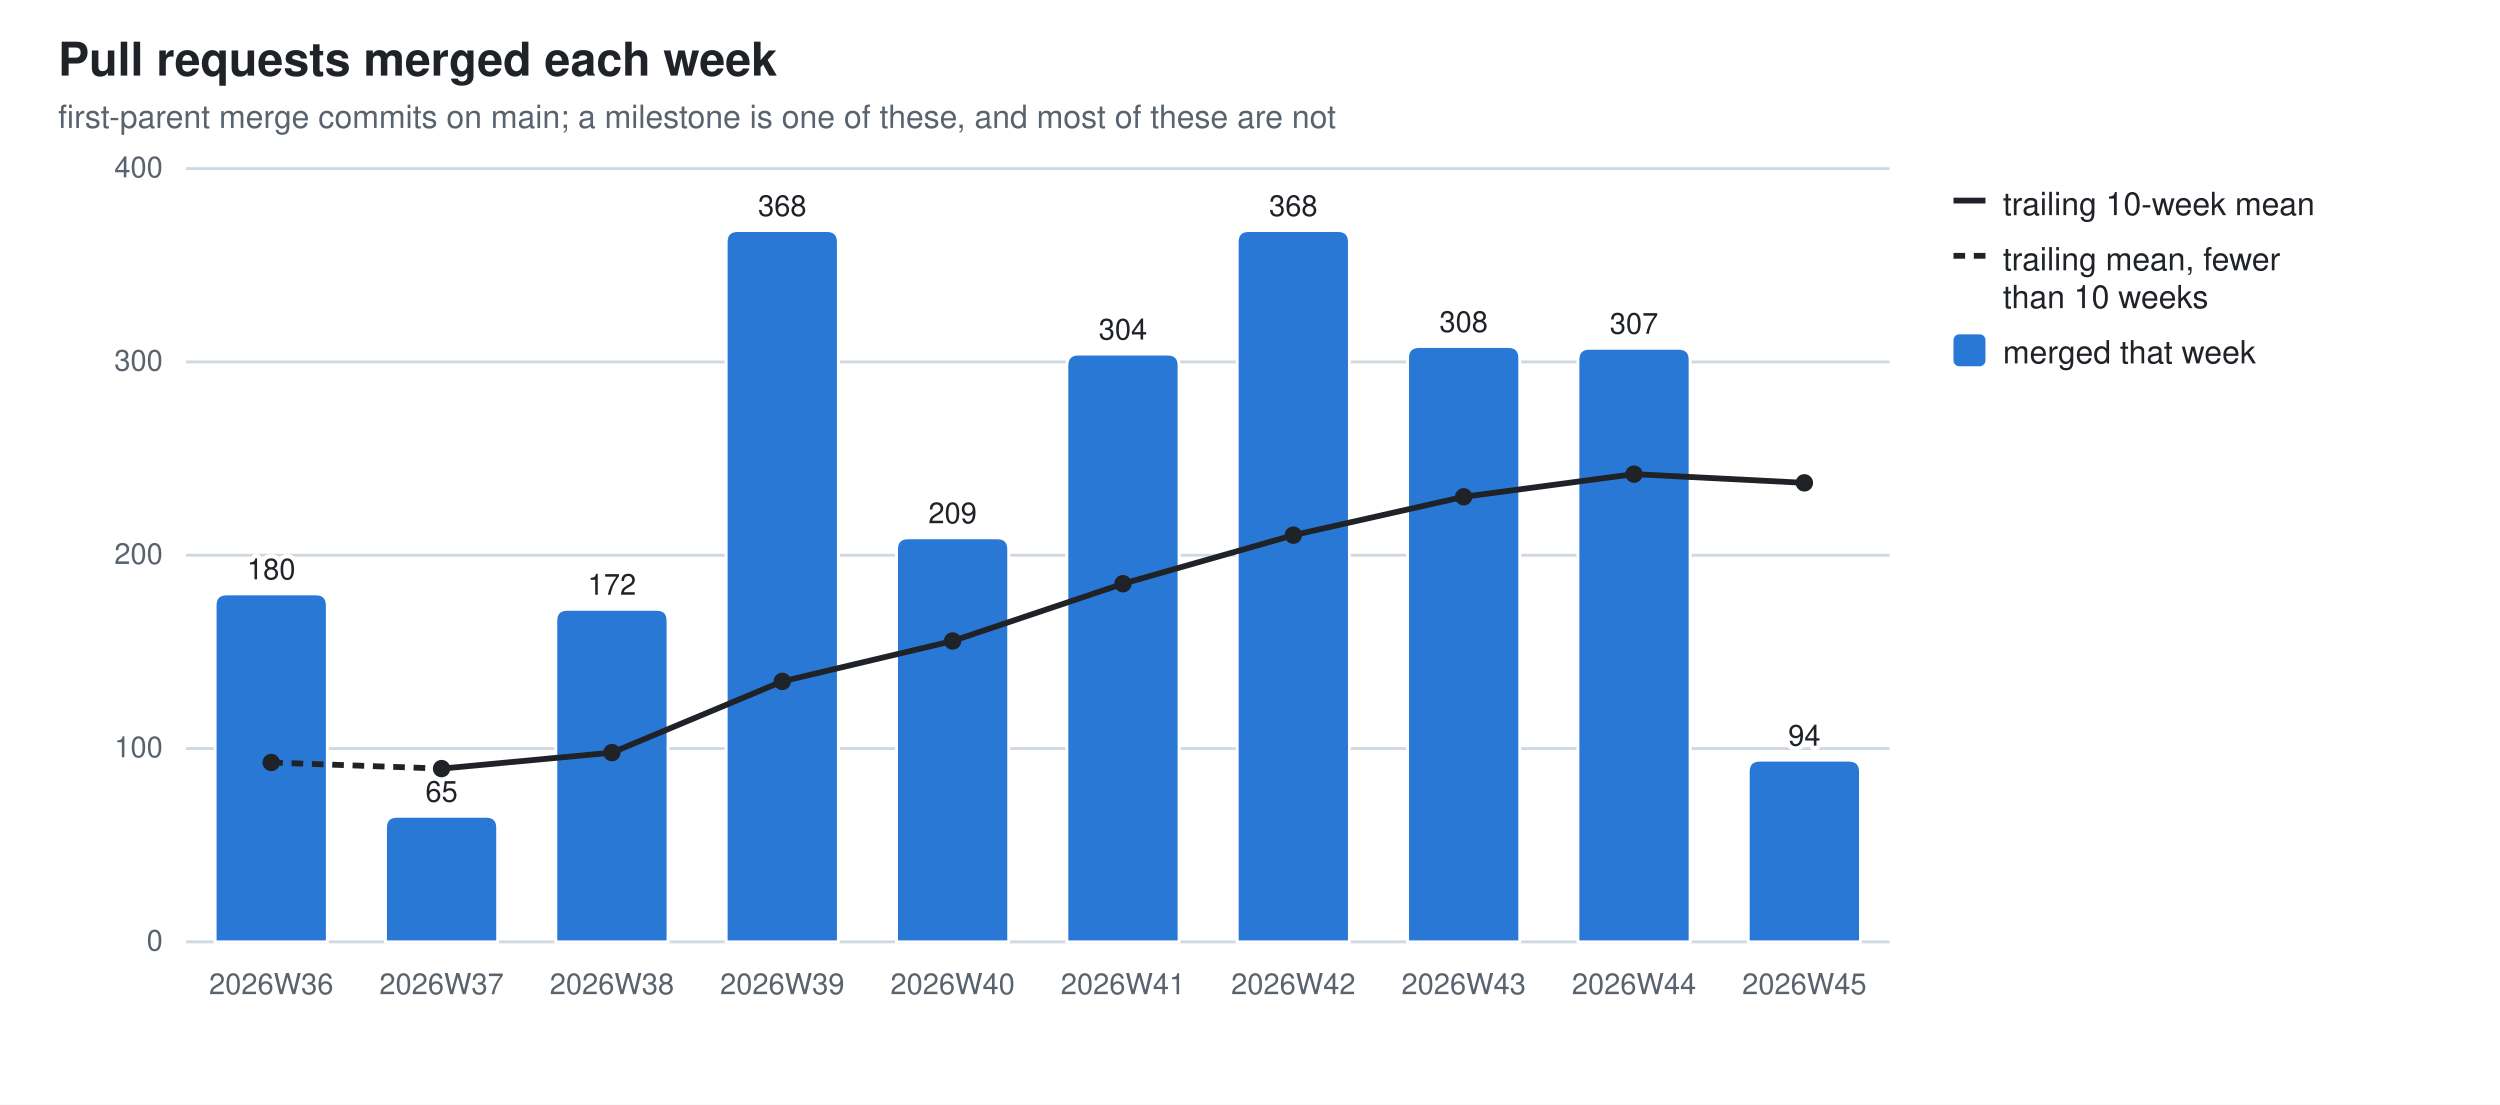
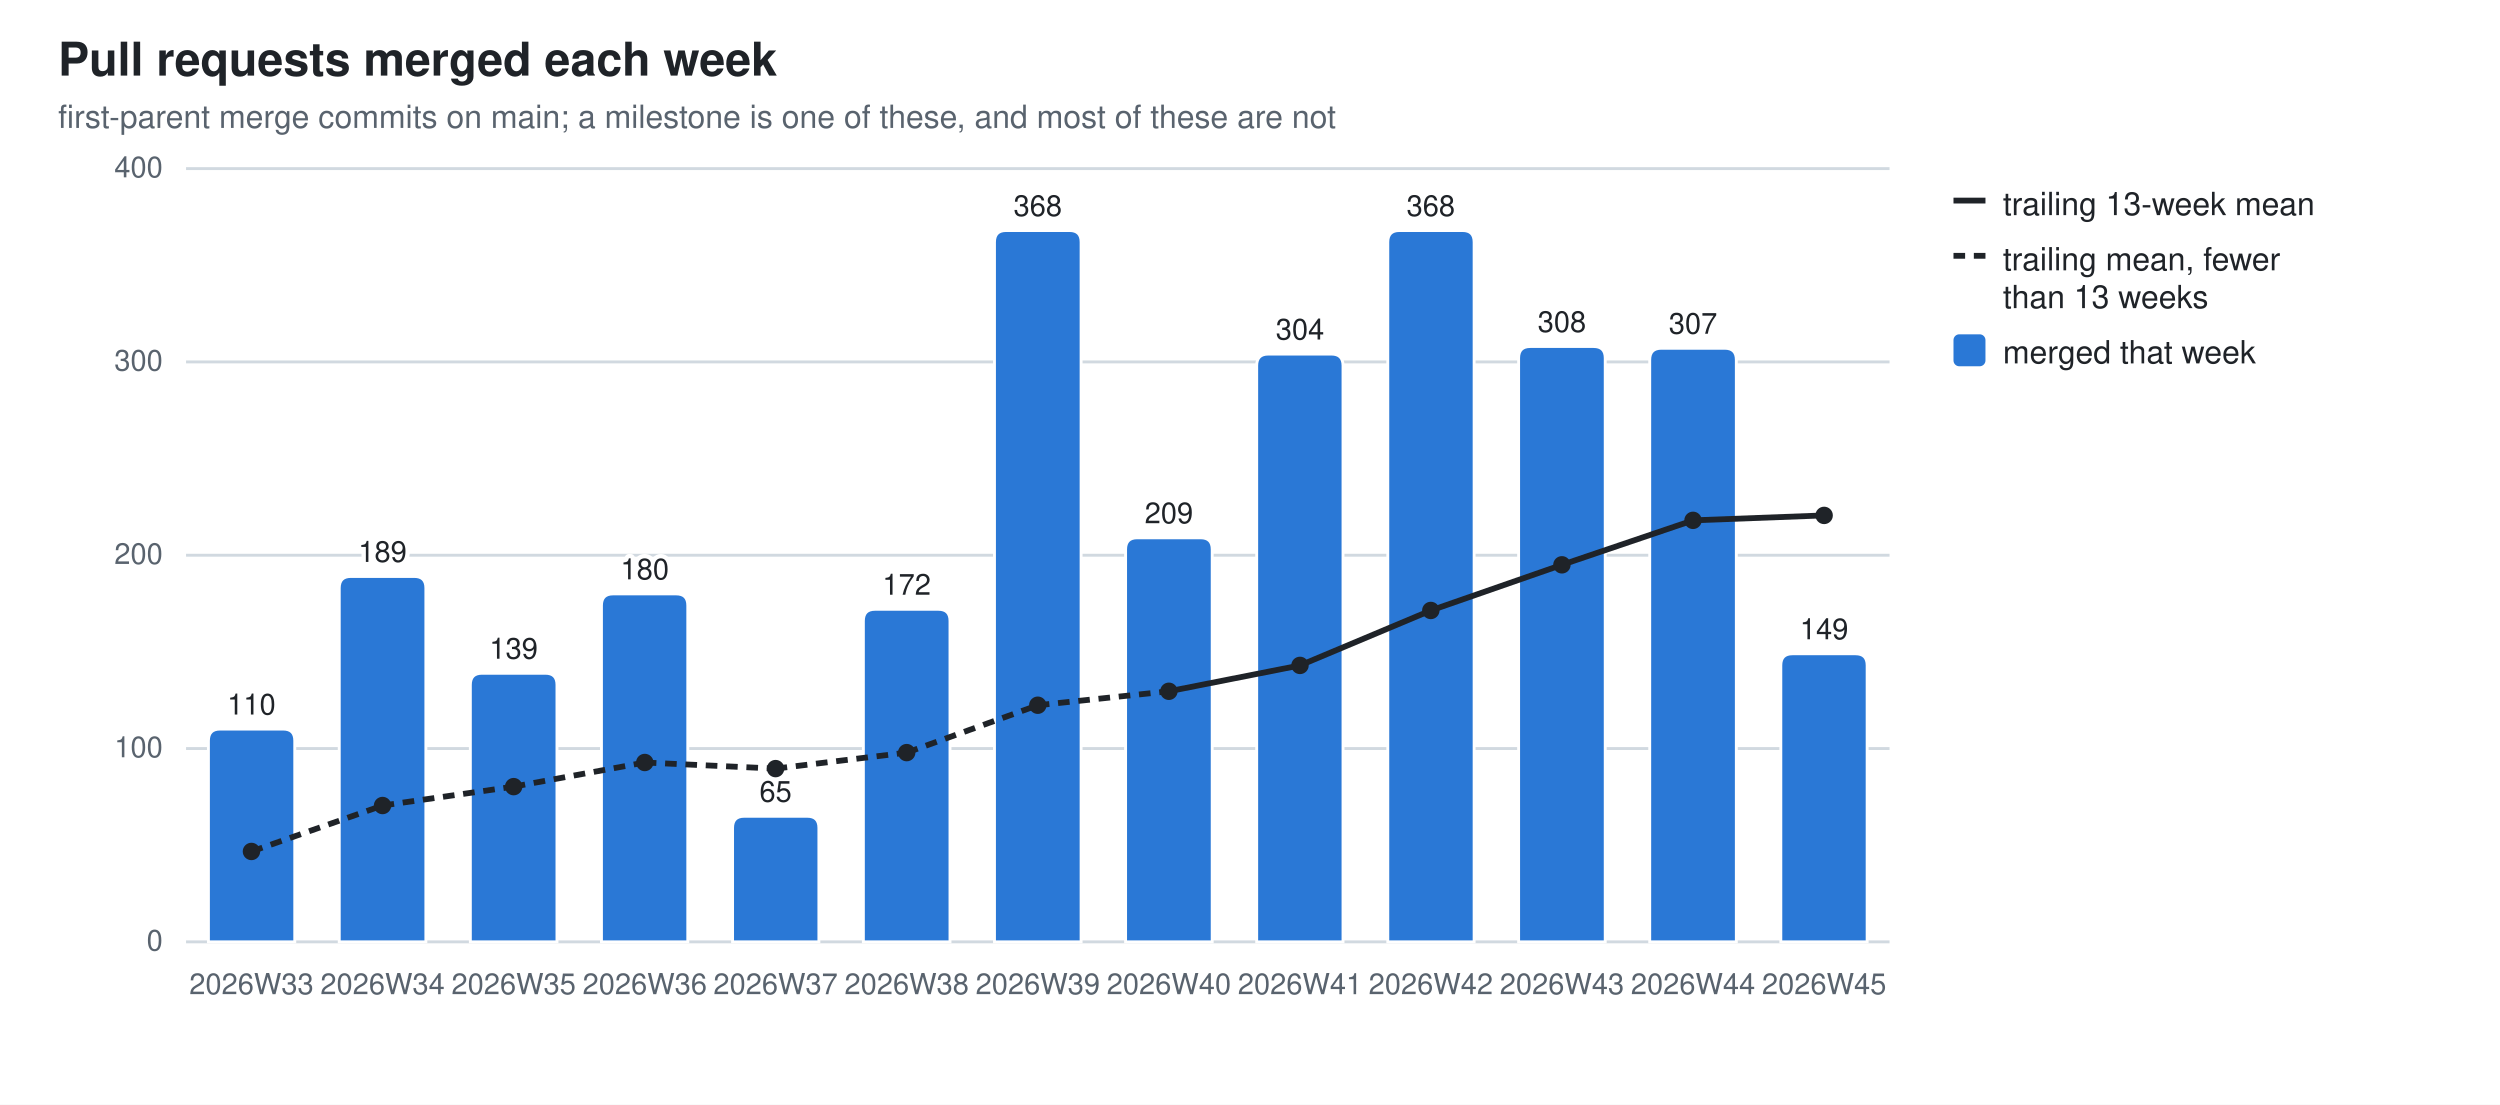
<svg xmlns="http://www.w3.org/2000/svg" width="860" height="380" viewBox="0 0 860 380" role="img" aria-label="Pull requests merged each week">
  <style>
  .bg{fill:#ffffff} .fg{fill:#1f2328} .mut{fill:#59636e} .grid{stroke:#d1d9e0}
  .seg{stroke:#ffffff;stroke-width:1} .tr{stroke:#1f2328;fill:none} .trd{fill:#1f2328}
  .val{paint-order:stroke;stroke:#ffffff;stroke-width:3px;stroke-linejoin:round}
  .s0{fill:#2a78d6}
  @media (prefers-color-scheme: dark){
    .bg{fill:#0d1117} .fg{fill:#e6edf3} .mut{fill:#9198a1} .grid{stroke:#30363d}
    .seg{stroke:#0d1117} .val{stroke:#0d1117} .tr{stroke:#e6edf3} .trd{fill:#e6edf3} .s0{fill:#3987e5}}
  text{font-family:-apple-system,BlinkMacSystemFont,"Segoe UI",Helvetica,Arial,sans-serif}
</style>
  <rect class="bg" width="860" height="380" />
  <text class="fg" x="20" y="26" font-size="16" font-weight="600">Pull requests merged each week</text>
  <text class="mut" x="20" y="44" font-size="11">first-parent merge commits on main; a milestone is one of these, and most of these are not</text>
  <line class="grid" x1="64" y1="324.0" x2="650.0" y2="324.0" stroke-width="1" />
  <text class="mut" x="56" y="327.0" font-size="10" text-anchor="end">0</text>
  <line class="grid" x1="64" y1="257.5" x2="650.0" y2="257.5" stroke-width="1" />
  <text class="mut" x="56" y="260.5" font-size="10" text-anchor="end">100</text>
  <line class="grid" x1="64" y1="191.0" x2="650.0" y2="191.0" stroke-width="1" />
  <text class="mut" x="56" y="194.0" font-size="10" text-anchor="end">200</text>
  <line class="grid" x1="64" y1="124.5" x2="650.0" y2="124.5" stroke-width="1" />
  <text class="mut" x="56" y="127.5" font-size="10" text-anchor="end">300</text>
  <line class="grid" x1="64" y1="58.0" x2="650.0" y2="58.0" stroke-width="1" />
  <text class="mut" x="56" y="61.0" font-size="10" text-anchor="end">400</text>
-   <path class="seg s0" d="M74.0,324.0 V208.3 Q74.0,204.3 78.0,204.3 H108.6 Q112.6,204.3 112.6,208.3 V324.0 Z" />
-   <text class="mut" x="93.3" y="342" font-size="10" text-anchor="middle">2026W36</text>
-   <text class="fg val" x="93.3" y="199.3" font-size="10" text-anchor="middle">180</text>
-   <path class="seg s0" d="M132.6,324.0 V284.8 Q132.6,280.8 136.6,280.8 H167.2 Q171.2,280.8 171.2,284.8 V324.0 Z" />
-   <text class="mut" x="151.9" y="342" font-size="10" text-anchor="middle">2026W37</text>
-   <text class="fg val" x="151.9" y="275.8" font-size="10" text-anchor="middle">65</text>
-   <path class="seg s0" d="M191.2,324.0 V213.6 Q191.2,209.6 195.2,209.6 H225.8 Q229.8,209.6 229.8,213.6 V324.0 Z" />
-   <text class="mut" x="210.5" y="342" font-size="10" text-anchor="middle">2026W38</text>
-   <text class="fg val" x="210.5" y="204.6" font-size="10" text-anchor="middle">172</text>
-   <path class="seg s0" d="M249.8,324.0 V83.3 Q249.8,79.3 253.8,79.3 H284.4 Q288.4,79.3 288.4,83.3 V324.0 Z" />
-   <text class="mut" x="269.1" y="342" font-size="10" text-anchor="middle">2026W39</text>
-   <text class="fg val" x="269.1" y="74.3" font-size="10" text-anchor="middle">368</text>
-   <path class="seg s0" d="M308.4,324.0 V189.0 Q308.4,185.0 312.4,185.0 H343.0 Q347.0,185.0 347.0,189.0 V324.0 Z" />
-   <text class="mut" x="327.7" y="342" font-size="10" text-anchor="middle">2026W40</text>
-   <text class="fg val" x="327.7" y="180.0" font-size="10" text-anchor="middle">209</text>
-   <path class="seg s0" d="M367.0,324.0 V125.8 Q367.0,121.8 371.0,121.8 H401.6 Q405.6,121.8 405.6,125.8 V324.0 Z" />
-   <text class="mut" x="386.3" y="342" font-size="10" text-anchor="middle">2026W41</text>
-   <text class="fg val" x="386.3" y="116.8" font-size="10" text-anchor="middle">304</text>
-   <path class="seg s0" d="M425.6,324.0 V83.3 Q425.6,79.3 429.6,79.3 H460.2 Q464.2,79.3 464.2,83.3 V324.0 Z" />
-   <text class="mut" x="444.9" y="342" font-size="10" text-anchor="middle">2026W42</text>
-   <text class="fg val" x="444.9" y="74.3" font-size="10" text-anchor="middle">368</text>
-   <path class="seg s0" d="M484.2,324.0 V123.2 Q484.2,119.2 488.2,119.2 H518.8 Q522.8,119.2 522.8,123.2 V324.0 Z" />
-   <text class="mut" x="503.5" y="342" font-size="10" text-anchor="middle">2026W43</text>
-   <text class="fg val" x="503.5" y="114.2" font-size="10" text-anchor="middle">308</text>
-   <path class="seg s0" d="M542.8,324.0 V123.8 Q542.8,119.8 546.8,119.8 H577.4 Q581.4,119.8 581.4,123.8 V324.0 Z" />
-   <text class="mut" x="562.1" y="342" font-size="10" text-anchor="middle">2026W44</text>
-   <text class="fg val" x="562.1" y="114.8" font-size="10" text-anchor="middle">307</text>
-   <path class="seg s0" d="M601.4,324.0 V265.5 Q601.4,261.5 605.4,261.5 H636.0 Q640.0,261.5 640.0,265.5 V324.0 Z" />
-   <text class="mut" x="620.7" y="342" font-size="10" text-anchor="middle">2026W45</text>
-   <text class="fg val" x="620.7" y="256.5" font-size="10" text-anchor="middle">94</text>
-   <line class="tr" x1="93.3" y1="262.3" x2="151.9" y2="264.4" stroke-width="2" stroke-dasharray="4 3" />
-   <line class="tr" x1="151.9" y1="264.4" x2="210.5" y2="258.9" stroke-width="2" />
-   <line class="tr" x1="210.5" y1="258.9" x2="269.1" y2="234.4" stroke-width="2" />
-   <line class="tr" x1="269.1" y1="234.4" x2="327.7" y2="220.5" stroke-width="2" />
-   <line class="tr" x1="327.7" y1="220.5" x2="386.3" y2="200.8" stroke-width="2" />
-   <line class="tr" x1="386.3" y1="200.8" x2="444.9" y2="184.1" stroke-width="2" />
-   <line class="tr" x1="444.9" y1="184.1" x2="503.5" y2="170.9" stroke-width="2" />
-   <line class="tr" x1="503.5" y1="170.9" x2="562.1" y2="163.1" stroke-width="2" />
-   <line class="tr" x1="562.1" y1="163.1" x2="620.7" y2="166.1" stroke-width="2" />
-   <circle class="trd" cx="93.3" cy="262.3" r="3" />
-   <circle class="trd" cx="151.9" cy="264.4" r="3" />
-   <circle class="trd" cx="210.5" cy="258.9" r="3" />
-   <circle class="trd" cx="269.1" cy="234.4" r="3" />
-   <circle class="trd" cx="327.7" cy="220.5" r="3" />
-   <circle class="trd" cx="386.3" cy="200.8" r="3" />
-   <circle class="trd" cx="444.9" cy="184.1" r="3" />
-   <circle class="trd" cx="503.5" cy="170.9" r="3" />
-   <circle class="trd" cx="562.1" cy="163.1" r="3" />
-   <circle class="trd" cx="620.7" cy="166.1" r="3" />
+   <path class="seg s0" d="M71.7,324.0 V254.8 Q71.7,250.8 75.7,250.8 H97.4 Q101.4,250.8 101.4,254.8 V324.0 Z" />
+   <text class="mut" x="86.5" y="342" font-size="10" text-anchor="middle">2026W33</text>
+   <text class="fg val" x="86.5" y="245.8" font-size="10" text-anchor="middle">110</text>
+   <path class="seg s0" d="M116.7,324.0 V202.3 Q116.7,198.3 120.7,198.3 H142.5 Q146.5,198.3 146.5,202.3 V324.0 Z" />
+   <text class="mut" x="131.6" y="342" font-size="10" text-anchor="middle">2026W34</text>
+   <text class="fg val" x="131.6" y="193.3" font-size="10" text-anchor="middle">189</text>
+   <path class="seg s0" d="M161.8,324.0 V235.6 Q161.8,231.6 165.8,231.6 H187.6 Q191.6,231.6 191.6,235.6 V324.0 Z" />
+   <text class="mut" x="176.7" y="342" font-size="10" text-anchor="middle">2026W35</text>
+   <text class="fg val" x="176.7" y="226.6" font-size="10" text-anchor="middle">139</text>
+   <path class="seg s0" d="M206.9,324.0 V208.3 Q206.9,204.3 210.9,204.3 H232.6 Q236.6,204.3 236.6,208.3 V324.0 Z" />
+   <text class="mut" x="221.8" y="342" font-size="10" text-anchor="middle">2026W36</text>
+   <text class="fg val" x="221.8" y="199.3" font-size="10" text-anchor="middle">180</text>
+   <path class="seg s0" d="M252.0,324.0 V284.8 Q252.0,280.8 256.0,280.8 H277.7 Q281.7,280.8 281.7,284.8 V324.0 Z" />
+   <text class="mut" x="266.8" y="342" font-size="10" text-anchor="middle">2026W37</text>
+   <text class="fg val" x="266.8" y="275.8" font-size="10" text-anchor="middle">65</text>
+   <path class="seg s0" d="M297.0,324.0 V213.6 Q297.0,209.6 301.0,209.6 H322.8 Q326.8,209.6 326.8,213.6 V324.0 Z" />
+   <text class="mut" x="311.9" y="342" font-size="10" text-anchor="middle">2026W38</text>
+   <text class="fg val" x="311.9" y="204.6" font-size="10" text-anchor="middle">172</text>
+   <path class="seg s0" d="M342.1,324.0 V83.3 Q342.1,79.3 346.1,79.3 H367.9 Q371.9,79.3 371.9,83.3 V324.0 Z" />
+   <text class="mut" x="357.0" y="342" font-size="10" text-anchor="middle">2026W39</text>
+   <text class="fg val" x="357.0" y="74.3" font-size="10" text-anchor="middle">368</text>
+   <path class="seg s0" d="M387.2,324.0 V189.0 Q387.2,185.0 391.2,185.0 H413.0 Q417.0,185.0 417.0,189.0 V324.0 Z" />
+   <text class="mut" x="402.1" y="342" font-size="10" text-anchor="middle">2026W40</text>
+   <text class="fg val" x="402.1" y="180.0" font-size="10" text-anchor="middle">209</text>
+   <path class="seg s0" d="M432.3,324.0 V125.8 Q432.3,121.8 436.3,121.8 H458.0 Q462.0,121.8 462.0,125.8 V324.0 Z" />
+   <text class="mut" x="447.2" y="342" font-size="10" text-anchor="middle">2026W41</text>
+   <text class="fg val" x="447.2" y="116.8" font-size="10" text-anchor="middle">304</text>
+   <path class="seg s0" d="M477.4,324.0 V83.3 Q477.4,79.3 481.4,79.3 H503.1 Q507.1,79.3 507.1,83.3 V324.0 Z" />
+   <text class="mut" x="492.2" y="342" font-size="10" text-anchor="middle">2026W42</text>
+   <text class="fg val" x="492.2" y="74.3" font-size="10" text-anchor="middle">368</text>
+   <path class="seg s0" d="M522.4,324.0 V123.2 Q522.4,119.2 526.4,119.2 H548.2 Q552.2,119.2 552.2,123.2 V324.0 Z" />
+   <text class="mut" x="537.3" y="342" font-size="10" text-anchor="middle">2026W43</text>
+   <text class="fg val" x="537.3" y="114.2" font-size="10" text-anchor="middle">308</text>
+   <path class="seg s0" d="M567.5,324.0 V123.8 Q567.5,119.8 571.5,119.8 H593.3 Q597.3,119.8 597.3,123.8 V324.0 Z" />
+   <text class="mut" x="582.4" y="342" font-size="10" text-anchor="middle">2026W44</text>
+   <text class="fg val" x="582.4" y="114.8" font-size="10" text-anchor="middle">307</text>
+   <path class="seg s0" d="M612.6,324.0 V228.9 Q612.6,224.9 616.6,224.9 H638.3 Q642.3,224.9 642.3,228.9 V324.0 Z" />
+   <text class="mut" x="627.5" y="342" font-size="10" text-anchor="middle">2026W45</text>
+   <text class="fg val" x="627.5" y="219.9" font-size="10" text-anchor="middle">149</text>
+   <line class="tr" x1="86.5" y1="292.9" x2="131.6" y2="277.1" stroke-width="2" stroke-dasharray="4 3" />
+   <line class="tr" x1="131.6" y1="277.1" x2="176.7" y2="270.6" stroke-width="2" stroke-dasharray="4 3" />
+   <line class="tr" x1="176.7" y1="270.6" x2="221.8" y2="262.3" stroke-width="2" stroke-dasharray="4 3" />
+   <line class="tr" x1="221.8" y1="262.3" x2="266.8" y2="264.4" stroke-width="2" stroke-dasharray="4 3" />
+   <line class="tr" x1="266.8" y1="264.4" x2="311.9" y2="258.9" stroke-width="2" stroke-dasharray="4 3" />
+   <line class="tr" x1="311.9" y1="258.9" x2="357.0" y2="242.6" stroke-width="2" stroke-dasharray="4 3" />
+   <line class="tr" x1="357.0" y1="242.6" x2="402.1" y2="237.8" stroke-width="2" stroke-dasharray="4 3" />
+   <line class="tr" x1="402.1" y1="237.8" x2="447.2" y2="228.9" stroke-width="2" />
+   <line class="tr" x1="447.2" y1="228.9" x2="492.2" y2="210.0" stroke-width="2" />
+   <line class="tr" x1="492.2" y1="210.0" x2="537.3" y2="194.3" stroke-width="2" />
+   <line class="tr" x1="537.3" y1="194.3" x2="582.4" y2="179.0" stroke-width="2" />
+   <line class="tr" x1="582.4" y1="179.0" x2="627.5" y2="177.3" stroke-width="2" />
+   <circle class="trd" cx="86.5" cy="292.9" r="3" />
+   <circle class="trd" cx="131.6" cy="277.1" r="3" />
+   <circle class="trd" cx="176.7" cy="270.6" r="3" />
+   <circle class="trd" cx="221.8" cy="262.3" r="3" />
+   <circle class="trd" cx="266.8" cy="264.4" r="3" />
+   <circle class="trd" cx="311.9" cy="258.9" r="3" />
+   <circle class="trd" cx="357.0" cy="242.6" r="3" />
+   <circle class="trd" cx="402.1" cy="237.8" r="3" />
+   <circle class="trd" cx="447.2" cy="228.9" r="3" />
+   <circle class="trd" cx="492.2" cy="210.0" r="3" />
+   <circle class="trd" cx="537.3" cy="194.3" r="3" />
+   <circle class="trd" cx="582.4" cy="179.0" r="3" />
+   <circle class="trd" cx="627.5" cy="177.3" r="3" />
  <line class="tr" x1="672" y1="69" x2="683" y2="69" stroke-width="2" />
  <text class="fg" y="74" font-size="11">
-     <tspan x="689" dy="0">trailing 10-week mean</tspan>
+     <tspan x="689" dy="0">trailing 13-week mean</tspan>
  </text>
  <line class="tr" x1="672" y1="88" x2="683" y2="88" stroke-width="2" stroke-dasharray="4 3" />
  <text class="fg" y="93" font-size="11">
    <tspan x="689" dy="0">trailing mean, fewer</tspan>
-     <tspan x="689" dy="13">than 10 weeks</tspan>
+     <tspan x="689" dy="13">than 13 weeks</tspan>
  </text>
  <rect class="s0" x="672" y="115" width="11" height="11" rx="2" />
  <text class="fg" y="125" font-size="11">
    <tspan x="689" dy="0">merged that week</tspan>
  </text>
</svg>
